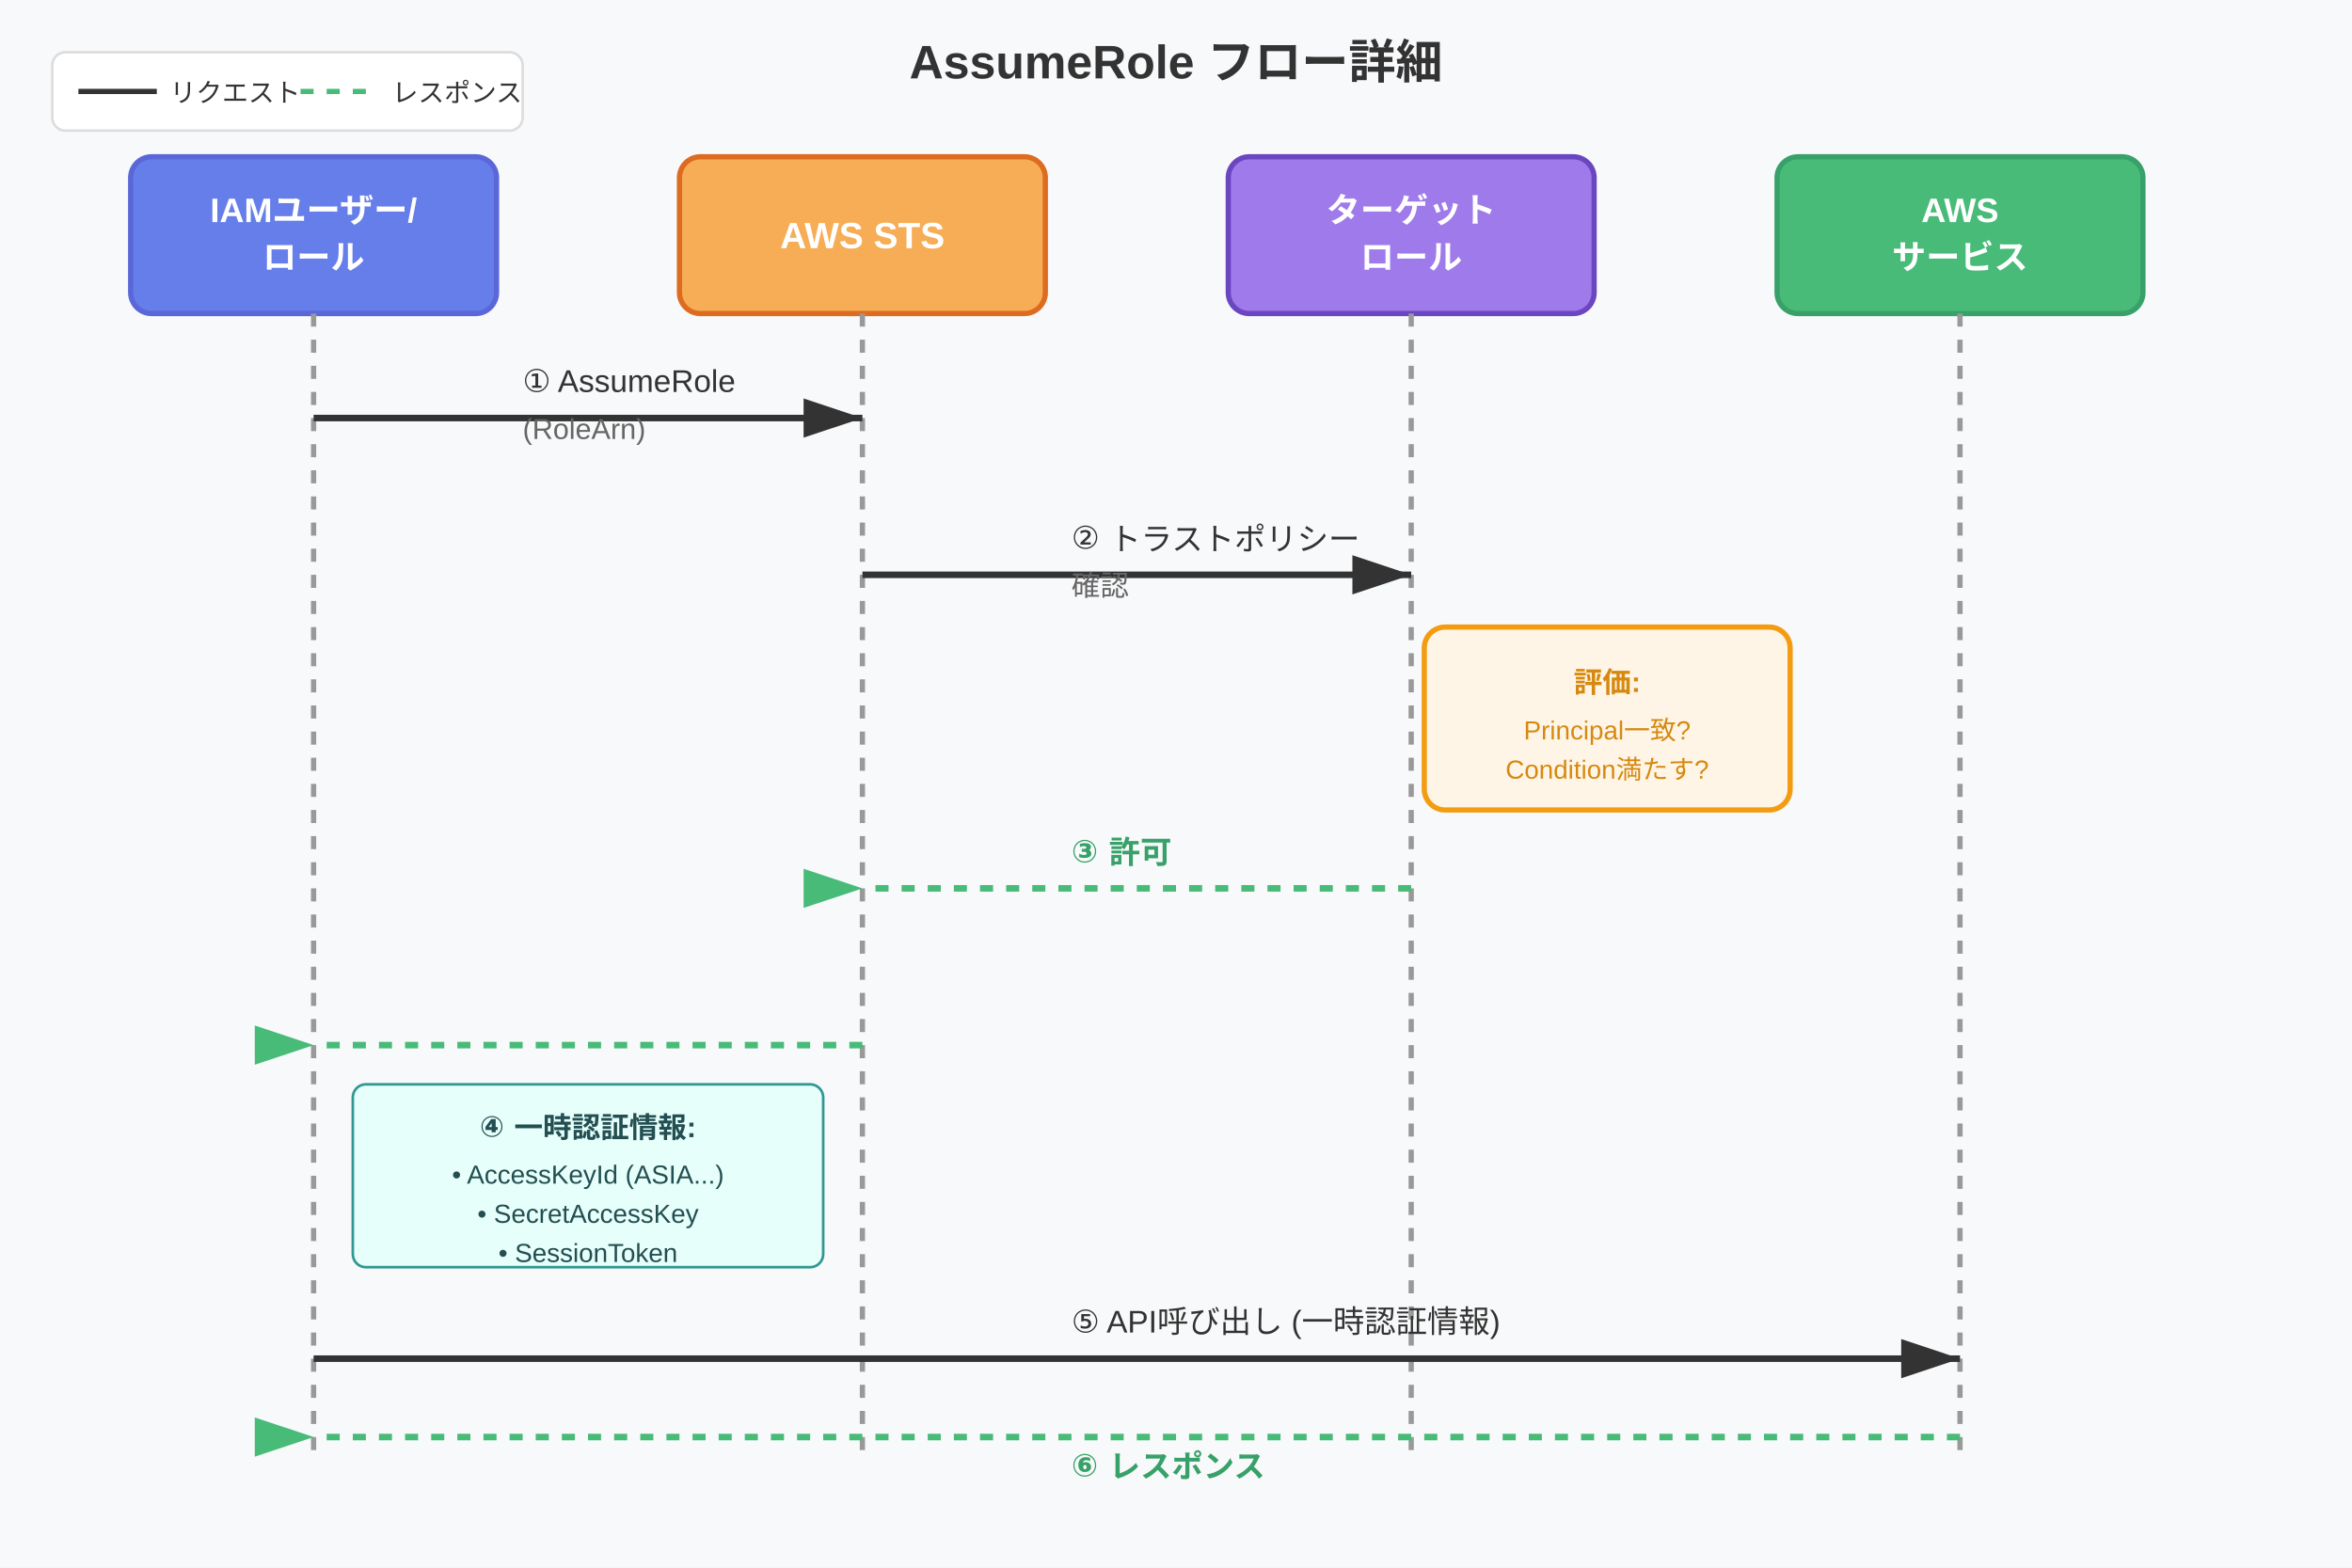
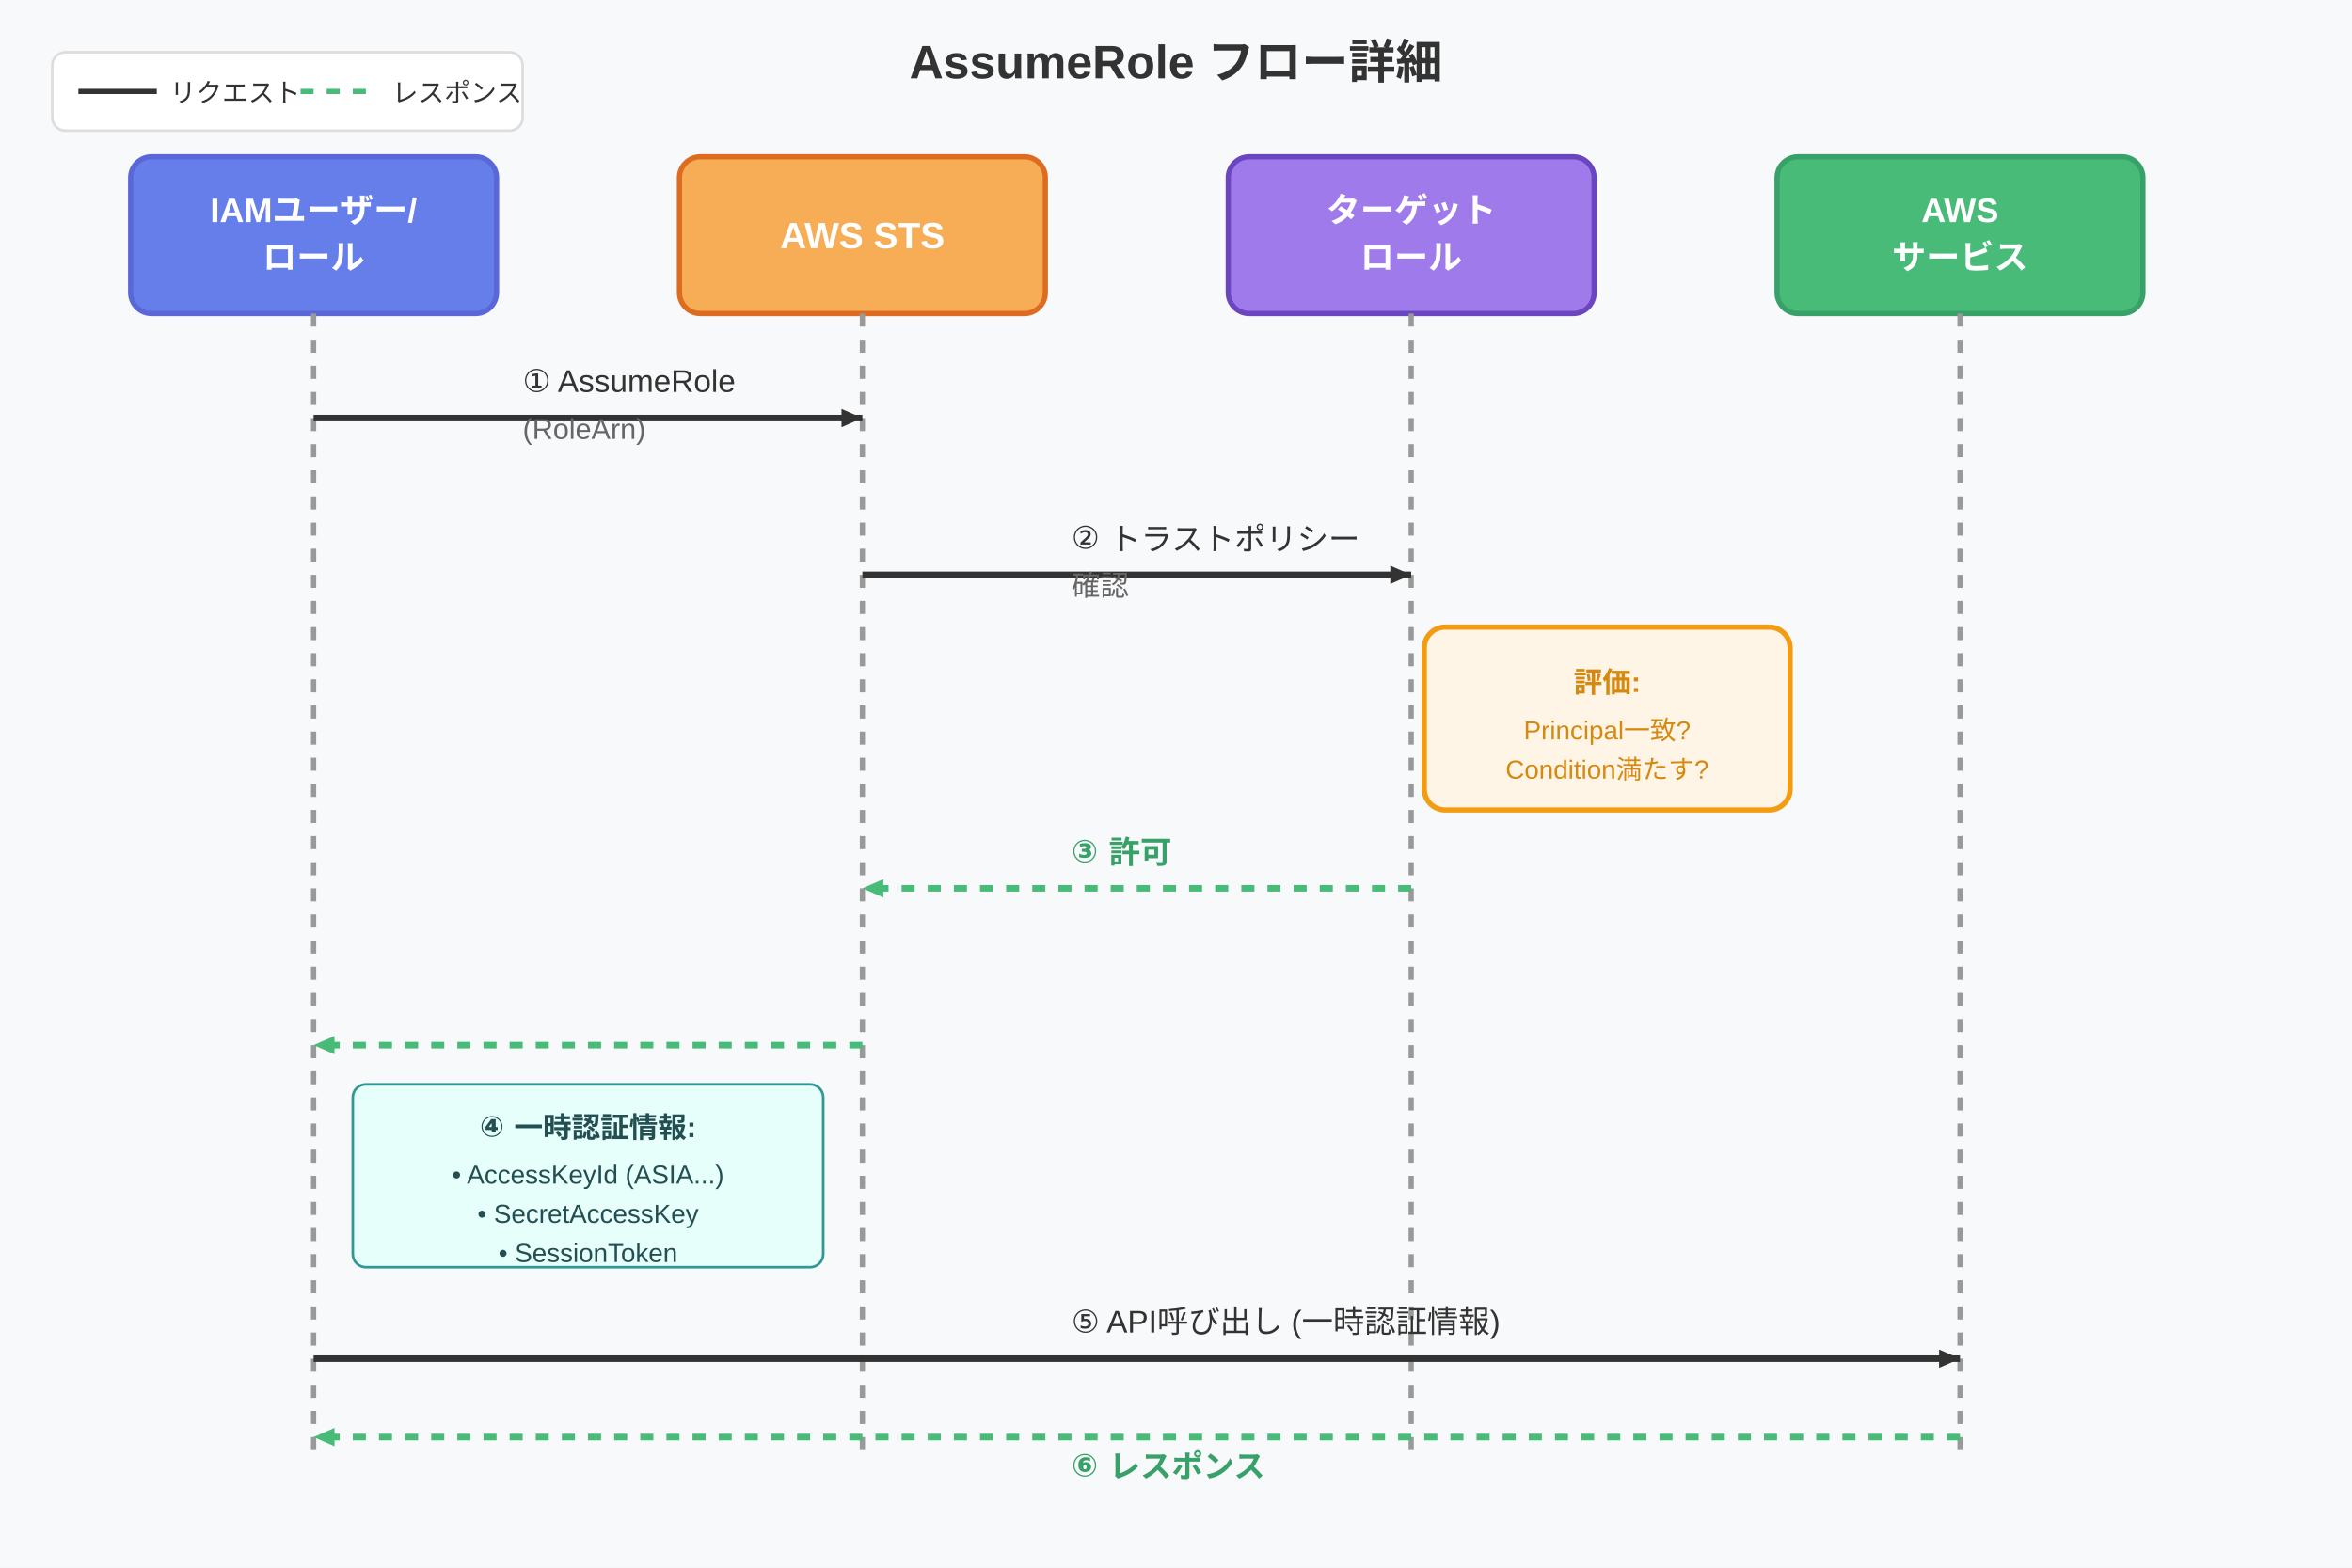
- <svg xmlns="http://www.w3.org/2000/svg" viewBox="0 0 900 600" style="max-height:70vh;max-width:100%;display:block;margin:0 auto;">
+ <svg xmlns="http://www.w3.org/2000/svg" viewBox="0 0 900 600" style="max-height:70vh;max-width:100%;display:block;margin:0 auto;letter-spacing:0">
  <rect width="900" height="600" fill="#f8f9fa" />
  <text x="450" y="30" text-anchor="middle" font-family="Arial" font-size="18" font-weight="bold" fill="#333">AssumeRole フロー詳細</text>
  <g id="participants">
    <rect x="50" y="60" width="140" height="60" rx="8" fill="#667EEA" stroke="#5A67D8" stroke-width="2" />
    <text x="120" y="85" text-anchor="middle" font-family="Arial" font-size="13" font-weight="bold" fill="white">IAMユーザー/</text>
    <text x="120" y="103" text-anchor="middle" font-family="Arial" font-size="13" font-weight="bold" fill="white">ロール</text>
    <rect x="260" y="60" width="140" height="60" rx="8" fill="#F6AD55" stroke="#DD6B20" stroke-width="2" />
    <text x="330" y="95" text-anchor="middle" font-family="Arial" font-size="14" font-weight="bold" fill="white">AWS STS</text>
    <rect x="470" y="60" width="140" height="60" rx="8" fill="#9F7AEA" stroke="#6B46C1" stroke-width="2" />
    <text x="540" y="85" text-anchor="middle" font-family="Arial" font-size="13" font-weight="bold" fill="white">ターゲット</text>
    <text x="540" y="103" text-anchor="middle" font-family="Arial" font-size="13" font-weight="bold" fill="white">ロール</text>
    <rect x="680" y="60" width="140" height="60" rx="8" fill="#48BB78" stroke="#38A169" stroke-width="2" />
    <text x="750" y="85" text-anchor="middle" font-family="Arial" font-size="13" font-weight="bold" fill="white">AWS</text>
    <text x="750" y="103" text-anchor="middle" font-family="Arial" font-size="13" font-weight="bold" fill="white">サービス</text>
  </g>
  <line x1="120" y1="120" x2="120" y2="560" stroke="#999" stroke-width="2" stroke-dasharray="5,5" />
  <line x1="330" y1="120" x2="330" y2="560" stroke="#999" stroke-width="2" stroke-dasharray="5,5" />
  <line x1="540" y1="120" x2="540" y2="560" stroke="#999" stroke-width="2" stroke-dasharray="5,5" />
  <line x1="750" y1="120" x2="750" y2="560" stroke="#999" stroke-width="2" stroke-dasharray="5,5" />
-   <defs>
-     <marker id="arrowSeq" markerWidth="10" markerHeight="10" refX="9" refY="3" orient="auto" markerUnits="strokeWidth">
-       <path d="M0,0 L0,6 L9,3 z" fill="#333" />
-     </marker>
-     <marker id="arrowReturn" markerWidth="10" markerHeight="10" refX="0" refY="3" orient="auto" markerUnits="strokeWidth">
-       <path d="M9,0 L9,6 L0,3 z" fill="#48BB78" />
-     </marker>
-   </defs>
-   <line x1="120" y1="160" x2="330" y2="160" stroke="#333" stroke-width="2.5" marker-end="url(#arrowSeq)" />
+   <line x1="120" y1="160" x2="330" y2="160" stroke="#333" stroke-width="2.5" />
+   <polygon points="330,160 322,156.5 322,163.5" fill="#333" />
  <text x="200" y="150" font-family="Arial" font-size="12" fill="#333">① AssumeRole</text>
  <text x="200" y="168" font-family="Arial" font-size="11" fill="#666">(RoleArn)</text>
-   <line x1="330" y1="220" x2="540" y2="220" stroke="#333" stroke-width="2.5" marker-end="url(#arrowSeq)" />
+   <line x1="330" y1="220" x2="540" y2="220" stroke="#333" stroke-width="2.5" />
+   <polygon points="540,220 532,216.5 532,223.5" fill="#333" />
  <text x="410" y="210" font-family="Arial" font-size="12" fill="#333">② トラストポリシー</text>
  <text x="410" y="228" font-family="Arial" font-size="11" fill="#666">確認</text>
  <rect x="545" y="240" width="140" height="70" rx="8" fill="#FEF5E7" stroke="#F39C12" stroke-width="2" />
  <text x="615" y="265" text-anchor="middle" font-family="Arial" font-size="11" font-weight="bold" fill="#D68910">評価:</text>
  <text x="615" y="283" text-anchor="middle" font-family="Arial" font-size="10" fill="#D68910">Principal一致?</text>
  <text x="615" y="298" text-anchor="middle" font-family="Arial" font-size="10" fill="#D68910">Condition満たす?</text>
-   <line x1="540" y1="340" x2="330" y2="340" stroke="#48BB78" stroke-width="2.5" stroke-dasharray="5,5" marker-end="url(#arrowReturn)" />
+   <line x1="540" y1="340" x2="330" y2="340" stroke="#48BB78" stroke-width="2.5" stroke-dasharray="5,5" />
+   <polygon points="330,340 338,343.5 338,336.5" fill="#48BB78" />
  <text x="410" y="330" font-family="Arial" font-size="12" fill="#38A169" font-weight="bold">③ 許可</text>
-   <line x1="330" y1="400" x2="120" y2="400" stroke="#48BB78" stroke-width="2.5" stroke-dasharray="5,5" marker-end="url(#arrowReturn)" />
+   <line x1="330" y1="400" x2="120" y2="400" stroke="#48BB78" stroke-width="2.5" stroke-dasharray="5,5" />
+   <polygon points="120,400 128,403.5 128,396.5" fill="#48BB78" />
  <rect x="135" y="415" width="180" height="70" rx="5" fill="#E6FFFA" stroke="#319795" stroke-width="1" />
  <text x="225" y="435" text-anchor="middle" font-family="Arial" font-size="11" font-weight="bold" fill="#234E52">④ 一時認証情報:</text>
  <text x="225" y="453" text-anchor="middle" font-family="Arial" font-size="10" fill="#234E52">• AccessKeyId (ASIA...)</text>
  <text x="225" y="468" text-anchor="middle" font-family="Arial" font-size="10" fill="#234E52">• SecretAccessKey</text>
  <text x="225" y="483" text-anchor="middle" font-family="Arial" font-size="10" fill="#234E52">• SessionToken</text>
-   <line x1="120" y1="520" x2="750" y2="520" stroke="#333" stroke-width="2.5" marker-end="url(#arrowSeq)" />
+   <line x1="120" y1="520" x2="750" y2="520" stroke="#333" stroke-width="2.5" />
+   <polygon points="750,520 742,516.5 742,523.5" fill="#333" />
  <text x="410" y="510" font-family="Arial" font-size="12" fill="#333">⑤ API呼び出し (一時認証情報)</text>
-   <line x1="750" y1="550" x2="120" y2="550" stroke="#48BB78" stroke-width="2.5" stroke-dasharray="5,5" marker-end="url(#arrowReturn)" />
+   <line x1="750" y1="550" x2="120" y2="550" stroke="#48BB78" stroke-width="2.5" stroke-dasharray="5,5" />
+   <polygon points="120,550 128,553.5 128,546.5" fill="#48BB78" />
  <text x="410" y="565" font-family="Arial" font-size="12" fill="#38A169" font-weight="bold">⑥ レスポンス</text>
  <rect x="20" y="20" width="180" height="30" rx="5" fill="white" stroke="#ddd" stroke-width="1" />
  <line x1="30" y1="35" x2="60" y2="35" stroke="#333" stroke-width="2" />
  <text x="65" y="39" font-family="Arial" font-size="10" fill="#333">リクエスト</text>
  <line x1="115" y1="35" x2="145" y2="35" stroke="#48BB78" stroke-width="2" stroke-dasharray="5,5" />
  <text x="150" y="39" font-family="Arial" font-size="10" fill="#333">レスポンス</text>
</svg>
